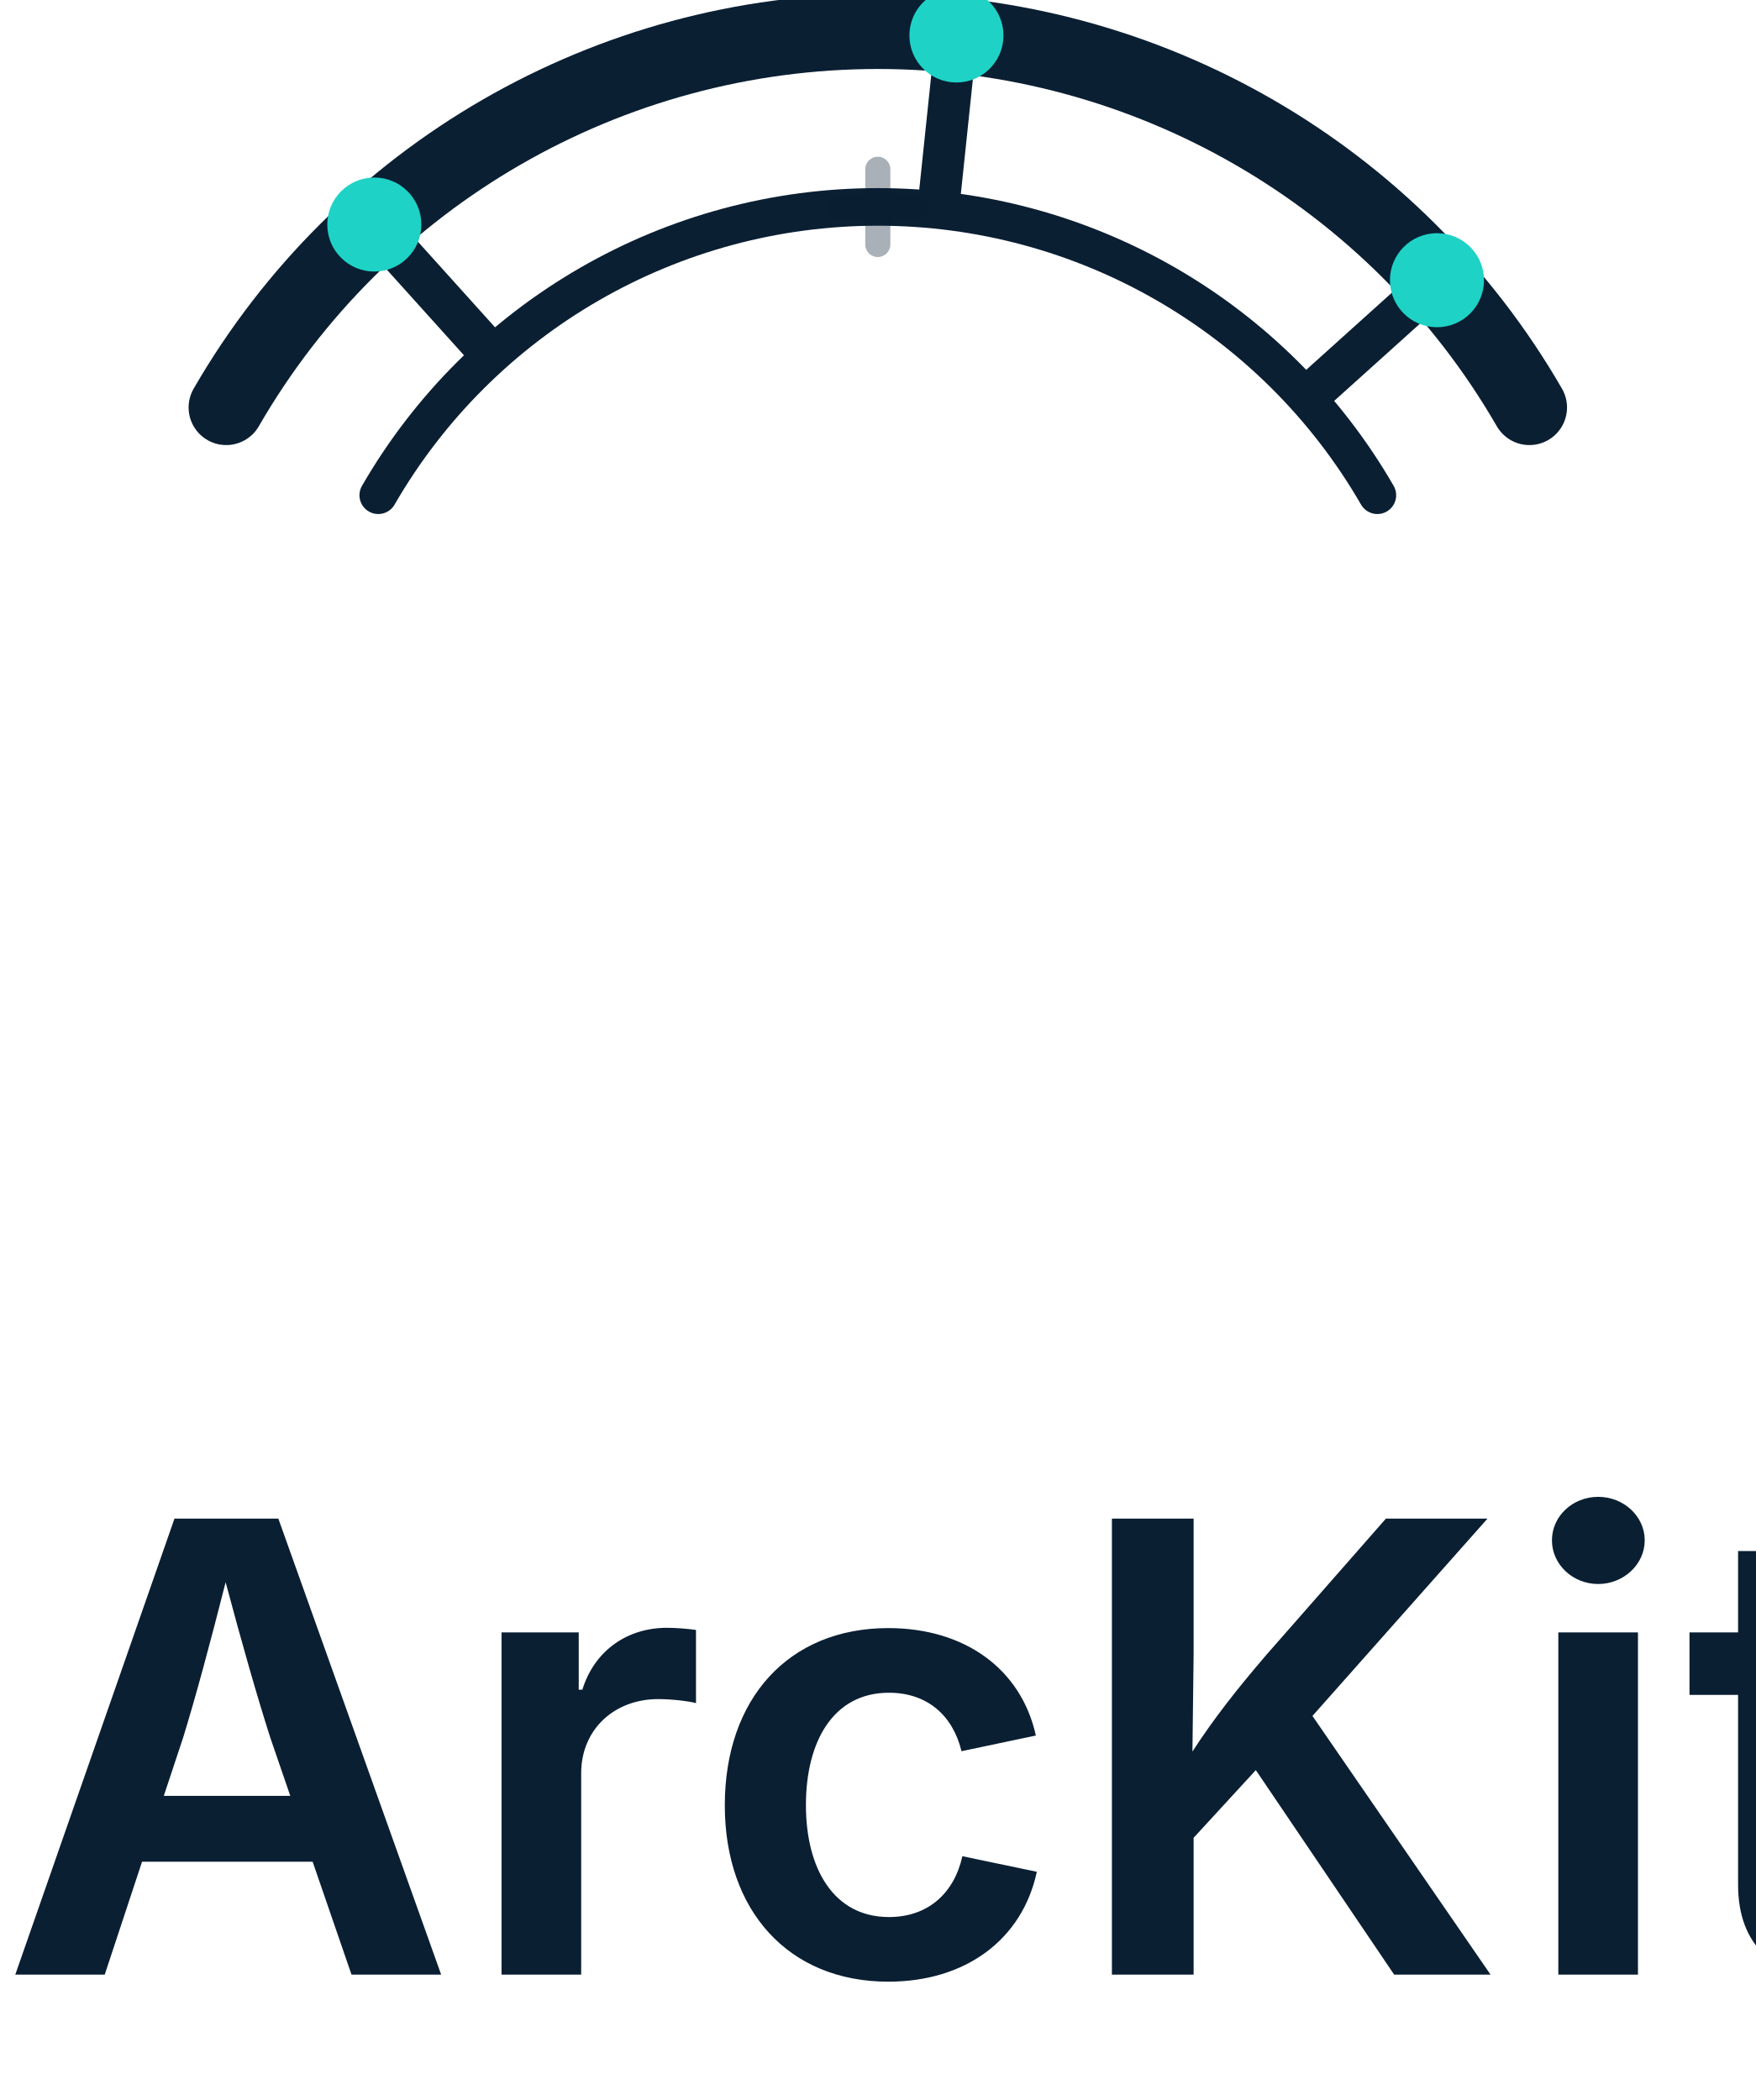
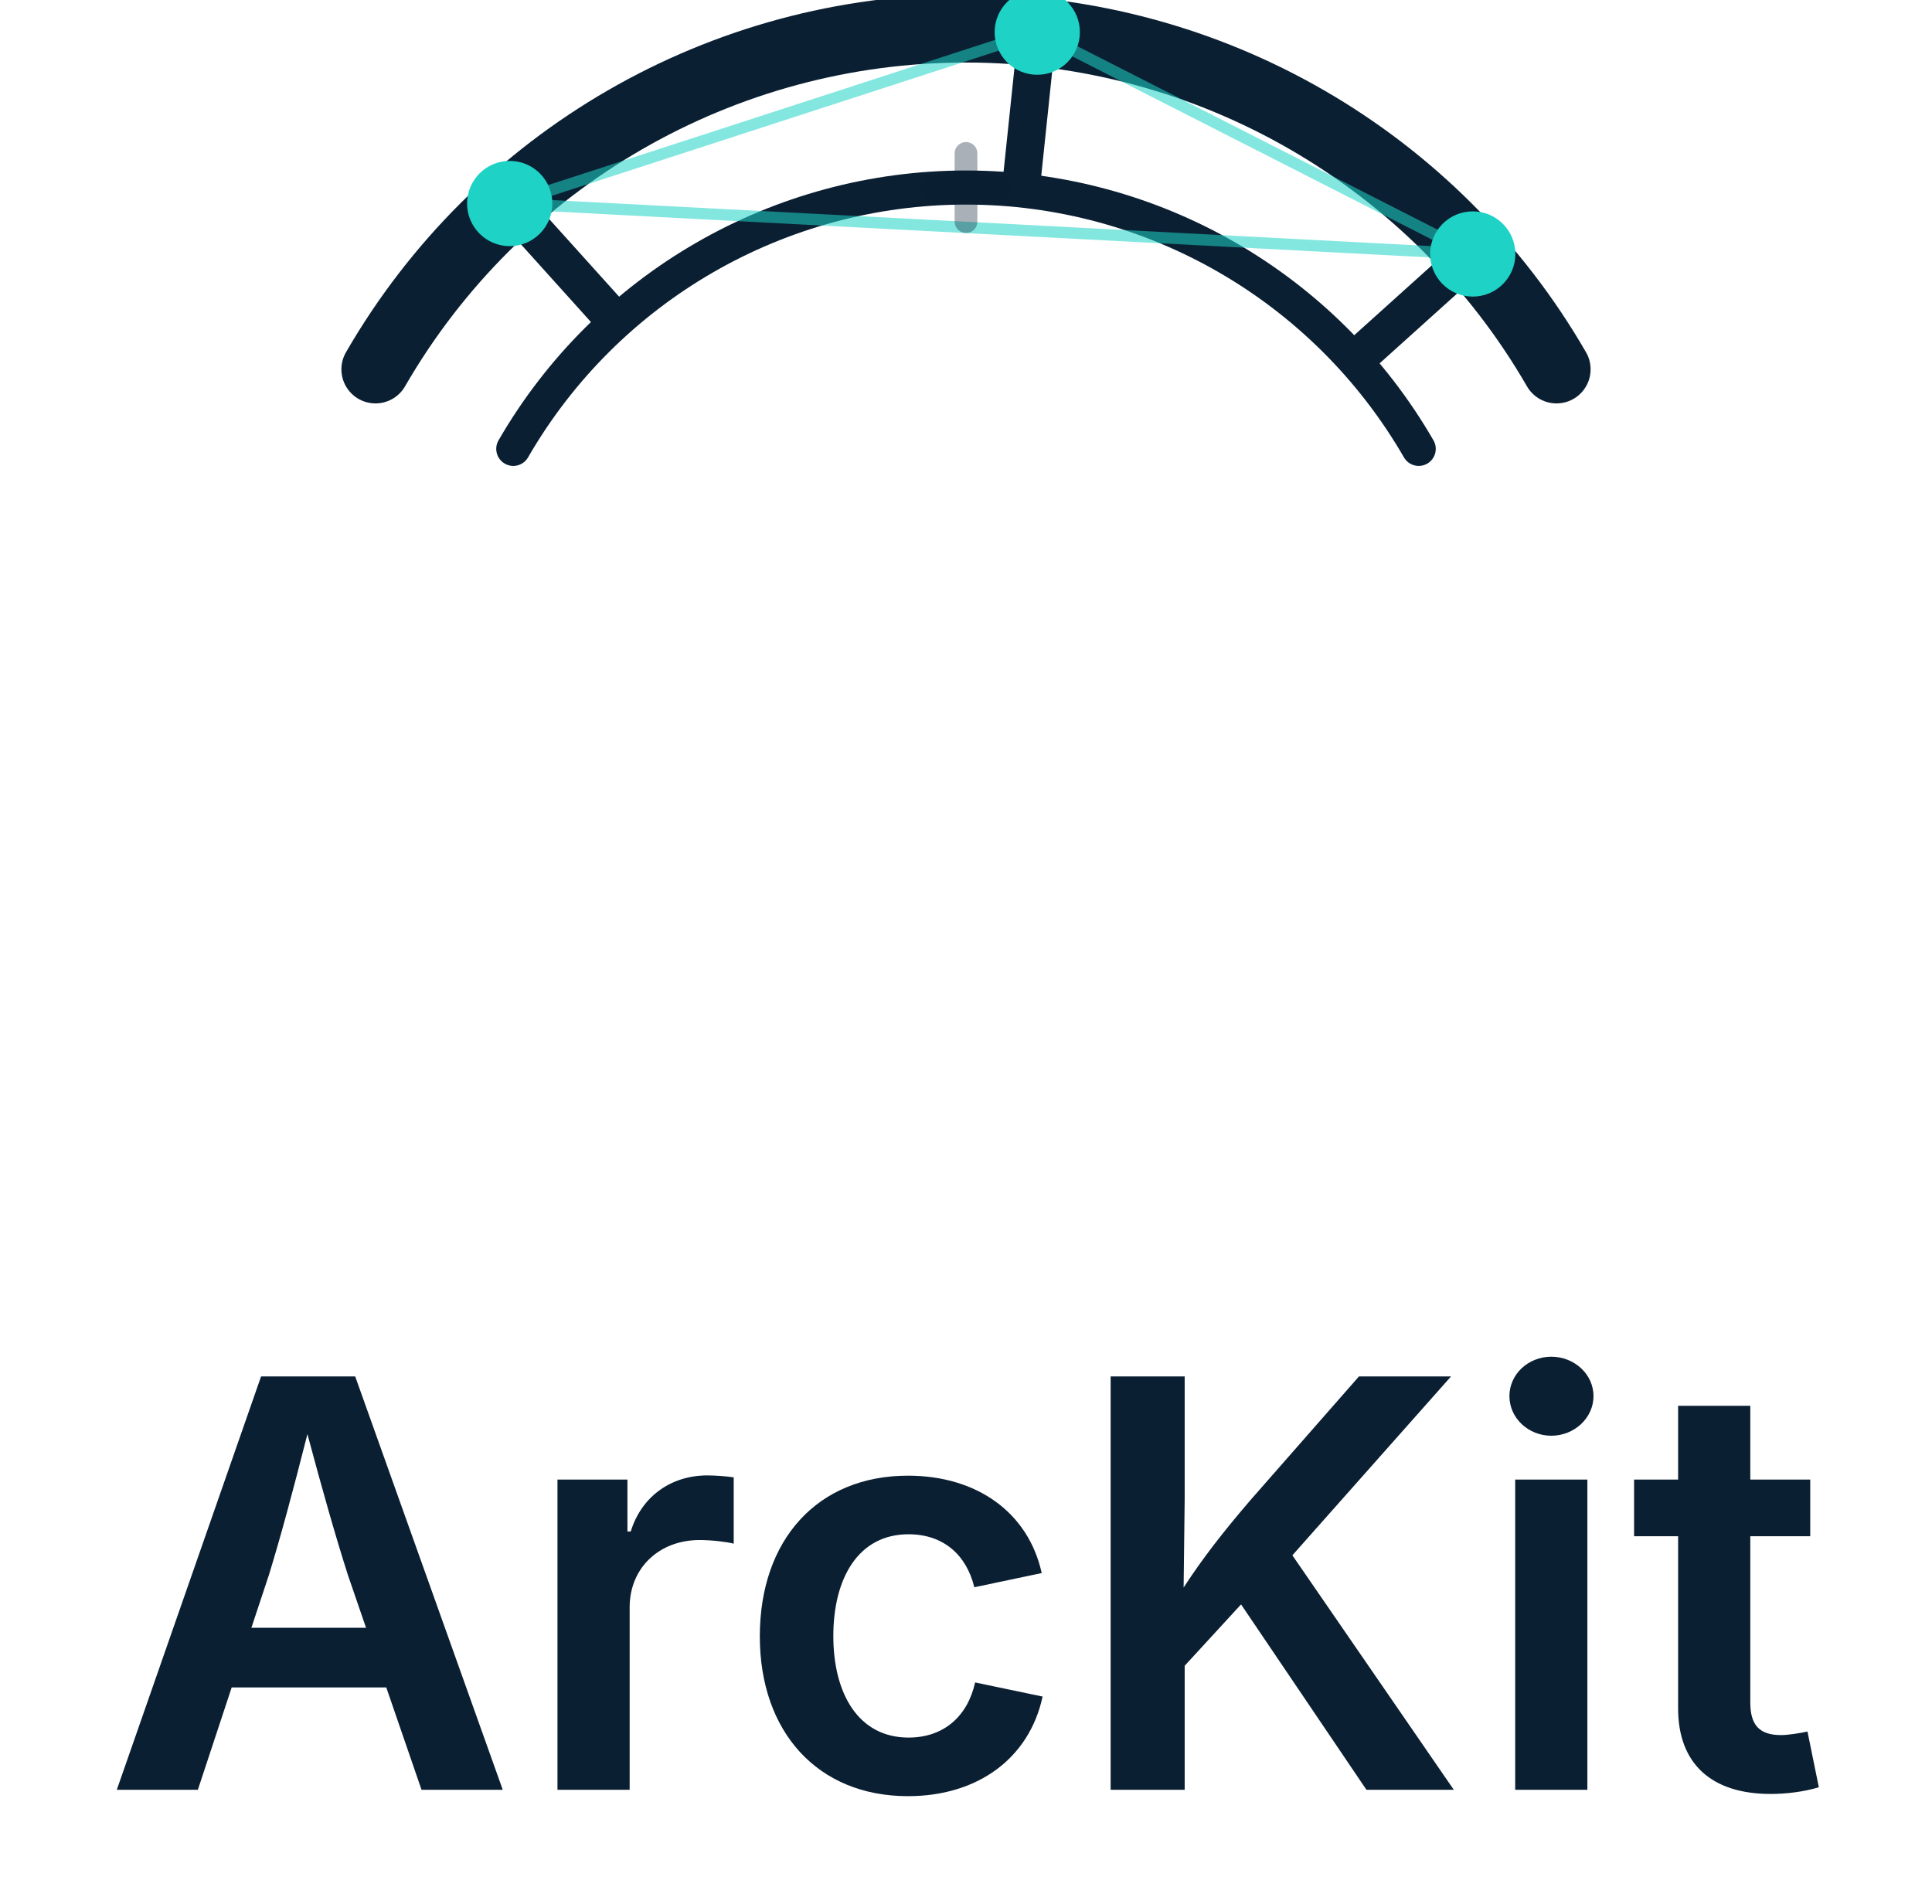
- <svg xmlns="http://www.w3.org/2000/svg" width="280" height="335" viewBox="0 0 280 335" role="img" aria-label="ArcKit logo">
-   <g fill="none">
+ <svg xmlns="http://www.w3.org/2000/svg" width="340" height="335" viewBox="0 0 340 335" role="img" aria-label="ArcKit logo">
+   <g fill="none" transform="translate(30, 0)">
    <path d="M 36.08,65.00 A 120.00,120.00 0 0 1 243.92,65.00" stroke="#0B1F33" stroke-width="12" stroke-linecap="round" />
    <path d="M 60.33,79.00 A 92.00,92.00 0 0 1 219.67,79.00" stroke="#0B1F33" stroke-width="6.00" stroke-linecap="round" />
+     <g stroke="#1ED3C6" stroke-width="2.0" stroke-linecap="round" stroke-opacity="0.55">
+       <line x1="59.70" y1="35.82" x2="152.54" y2="5.66" />
+       <line x1="152.54" y1="5.66" x2="229.18" y2="44.70" />
+       <line x1="59.70" y1="35.82" x2="229.18" y2="44.70" />
+     </g>
    <line x1="77.10" y1="55.14" x2="59.70" y2="35.82" stroke="#0B1F33" stroke-width="6.67" stroke-linecap="round" />
    <line x1="149.83" y1="31.51" x2="152.54" y2="5.66" stroke="#0B1F33" stroke-width="6.67" stroke-linecap="round" />
    <line x1="209.86" y1="62.10" x2="229.18" y2="44.70" stroke="#0B1F33" stroke-width="6.67" stroke-linecap="round" />
    <circle cx="59.70" cy="35.82" r="7.50" fill="#1ED3C6" />
    <circle cx="152.54" cy="5.66" r="7.50" fill="#1ED3C6" />
    <circle cx="229.18" cy="44.70" r="7.50" fill="#1ED3C6" />
    <line x1="134.00" y1="33.00" x2="146.00" y2="33.00" stroke="#0B1F33" stroke-opacity="0.35" stroke-width="4.00" stroke-linecap="round" />
    <line x1="140.00" y1="27.00" x2="140.00" y2="39.00" stroke="#0B1F33" stroke-opacity="0.35" stroke-width="4.00" stroke-linecap="round" />
  </g>
-   <text x="0" y="315" font-family="Inter, IBM Plex Sans, SF Pro, -apple-system, system-ui, Segoe UI, Roboto, 'Helvetica Neue', Arial, sans-serif" font-size="100" font-weight="600" fill="#0B1F33" letter-spacing="0.5px">ArcKit</text>
+   <text x="170" y="315" font-family="Inter, IBM Plex Sans, SF Pro, -apple-system, system-ui, Segoe UI, Roboto, 'Helvetica Neue', Arial, sans-serif" font-size="100" font-weight="600" fill="#0B1F33" letter-spacing="0.5px" text-anchor="middle">ArcKit</text>
</svg>
